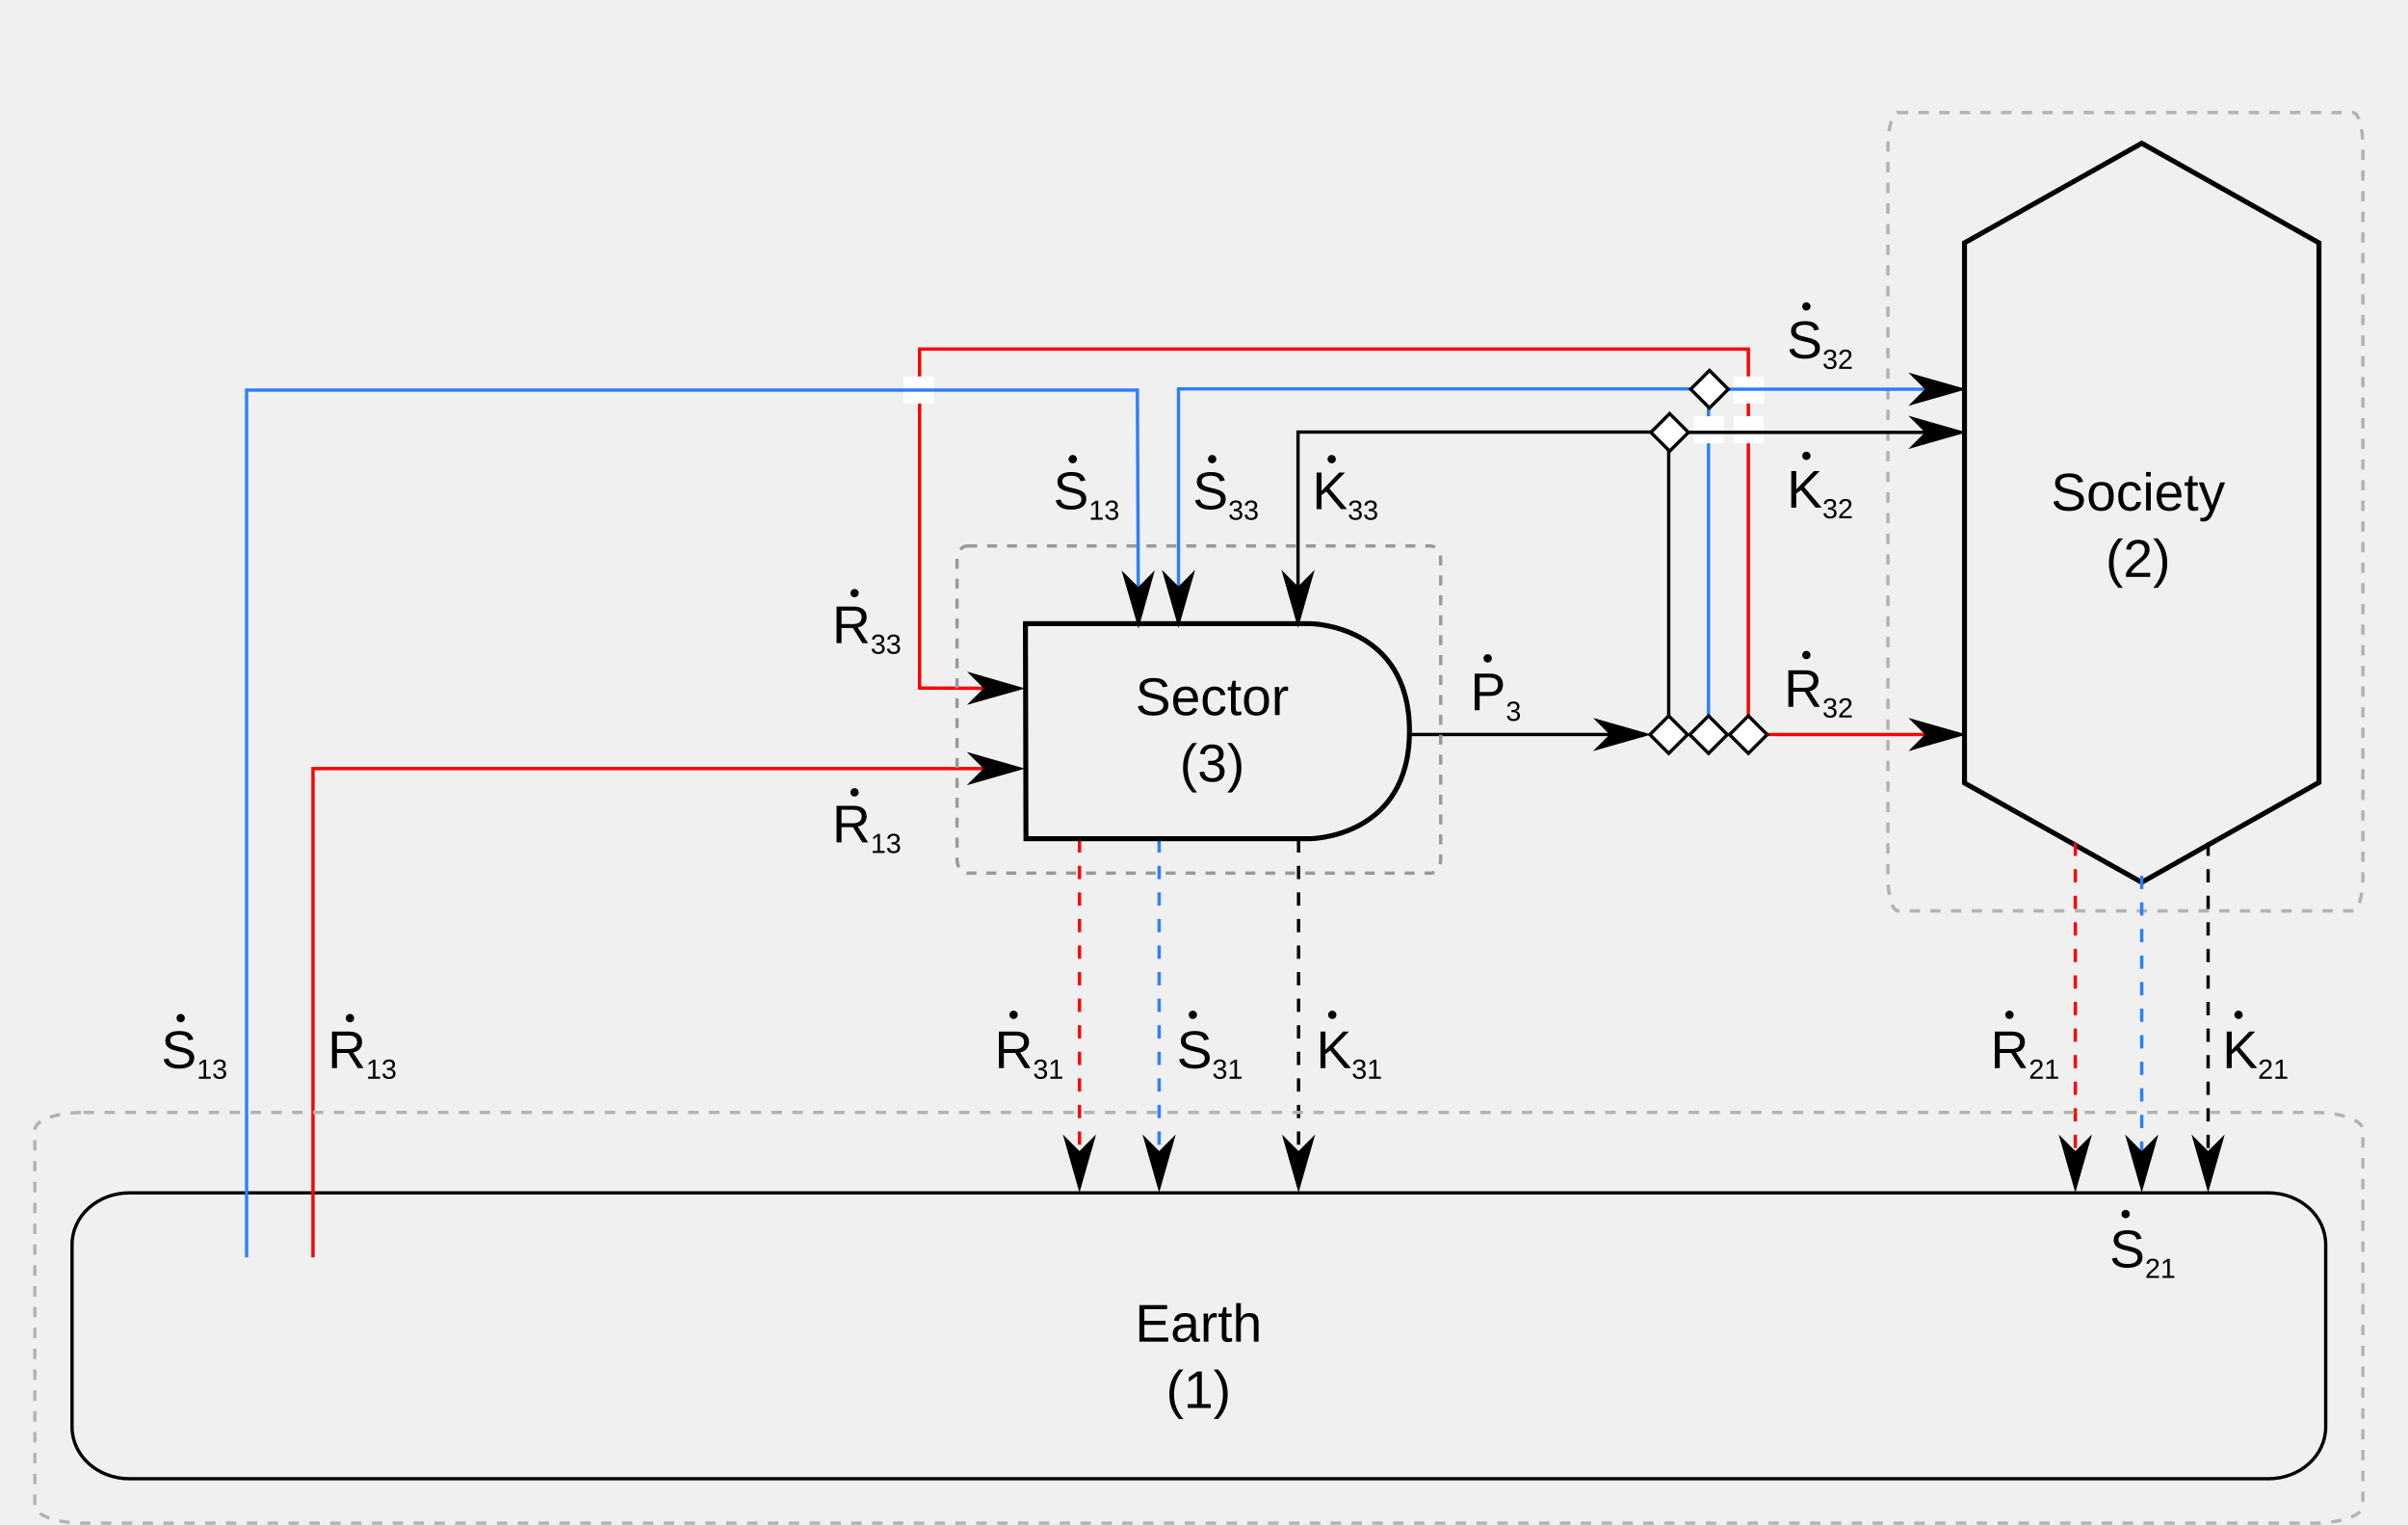
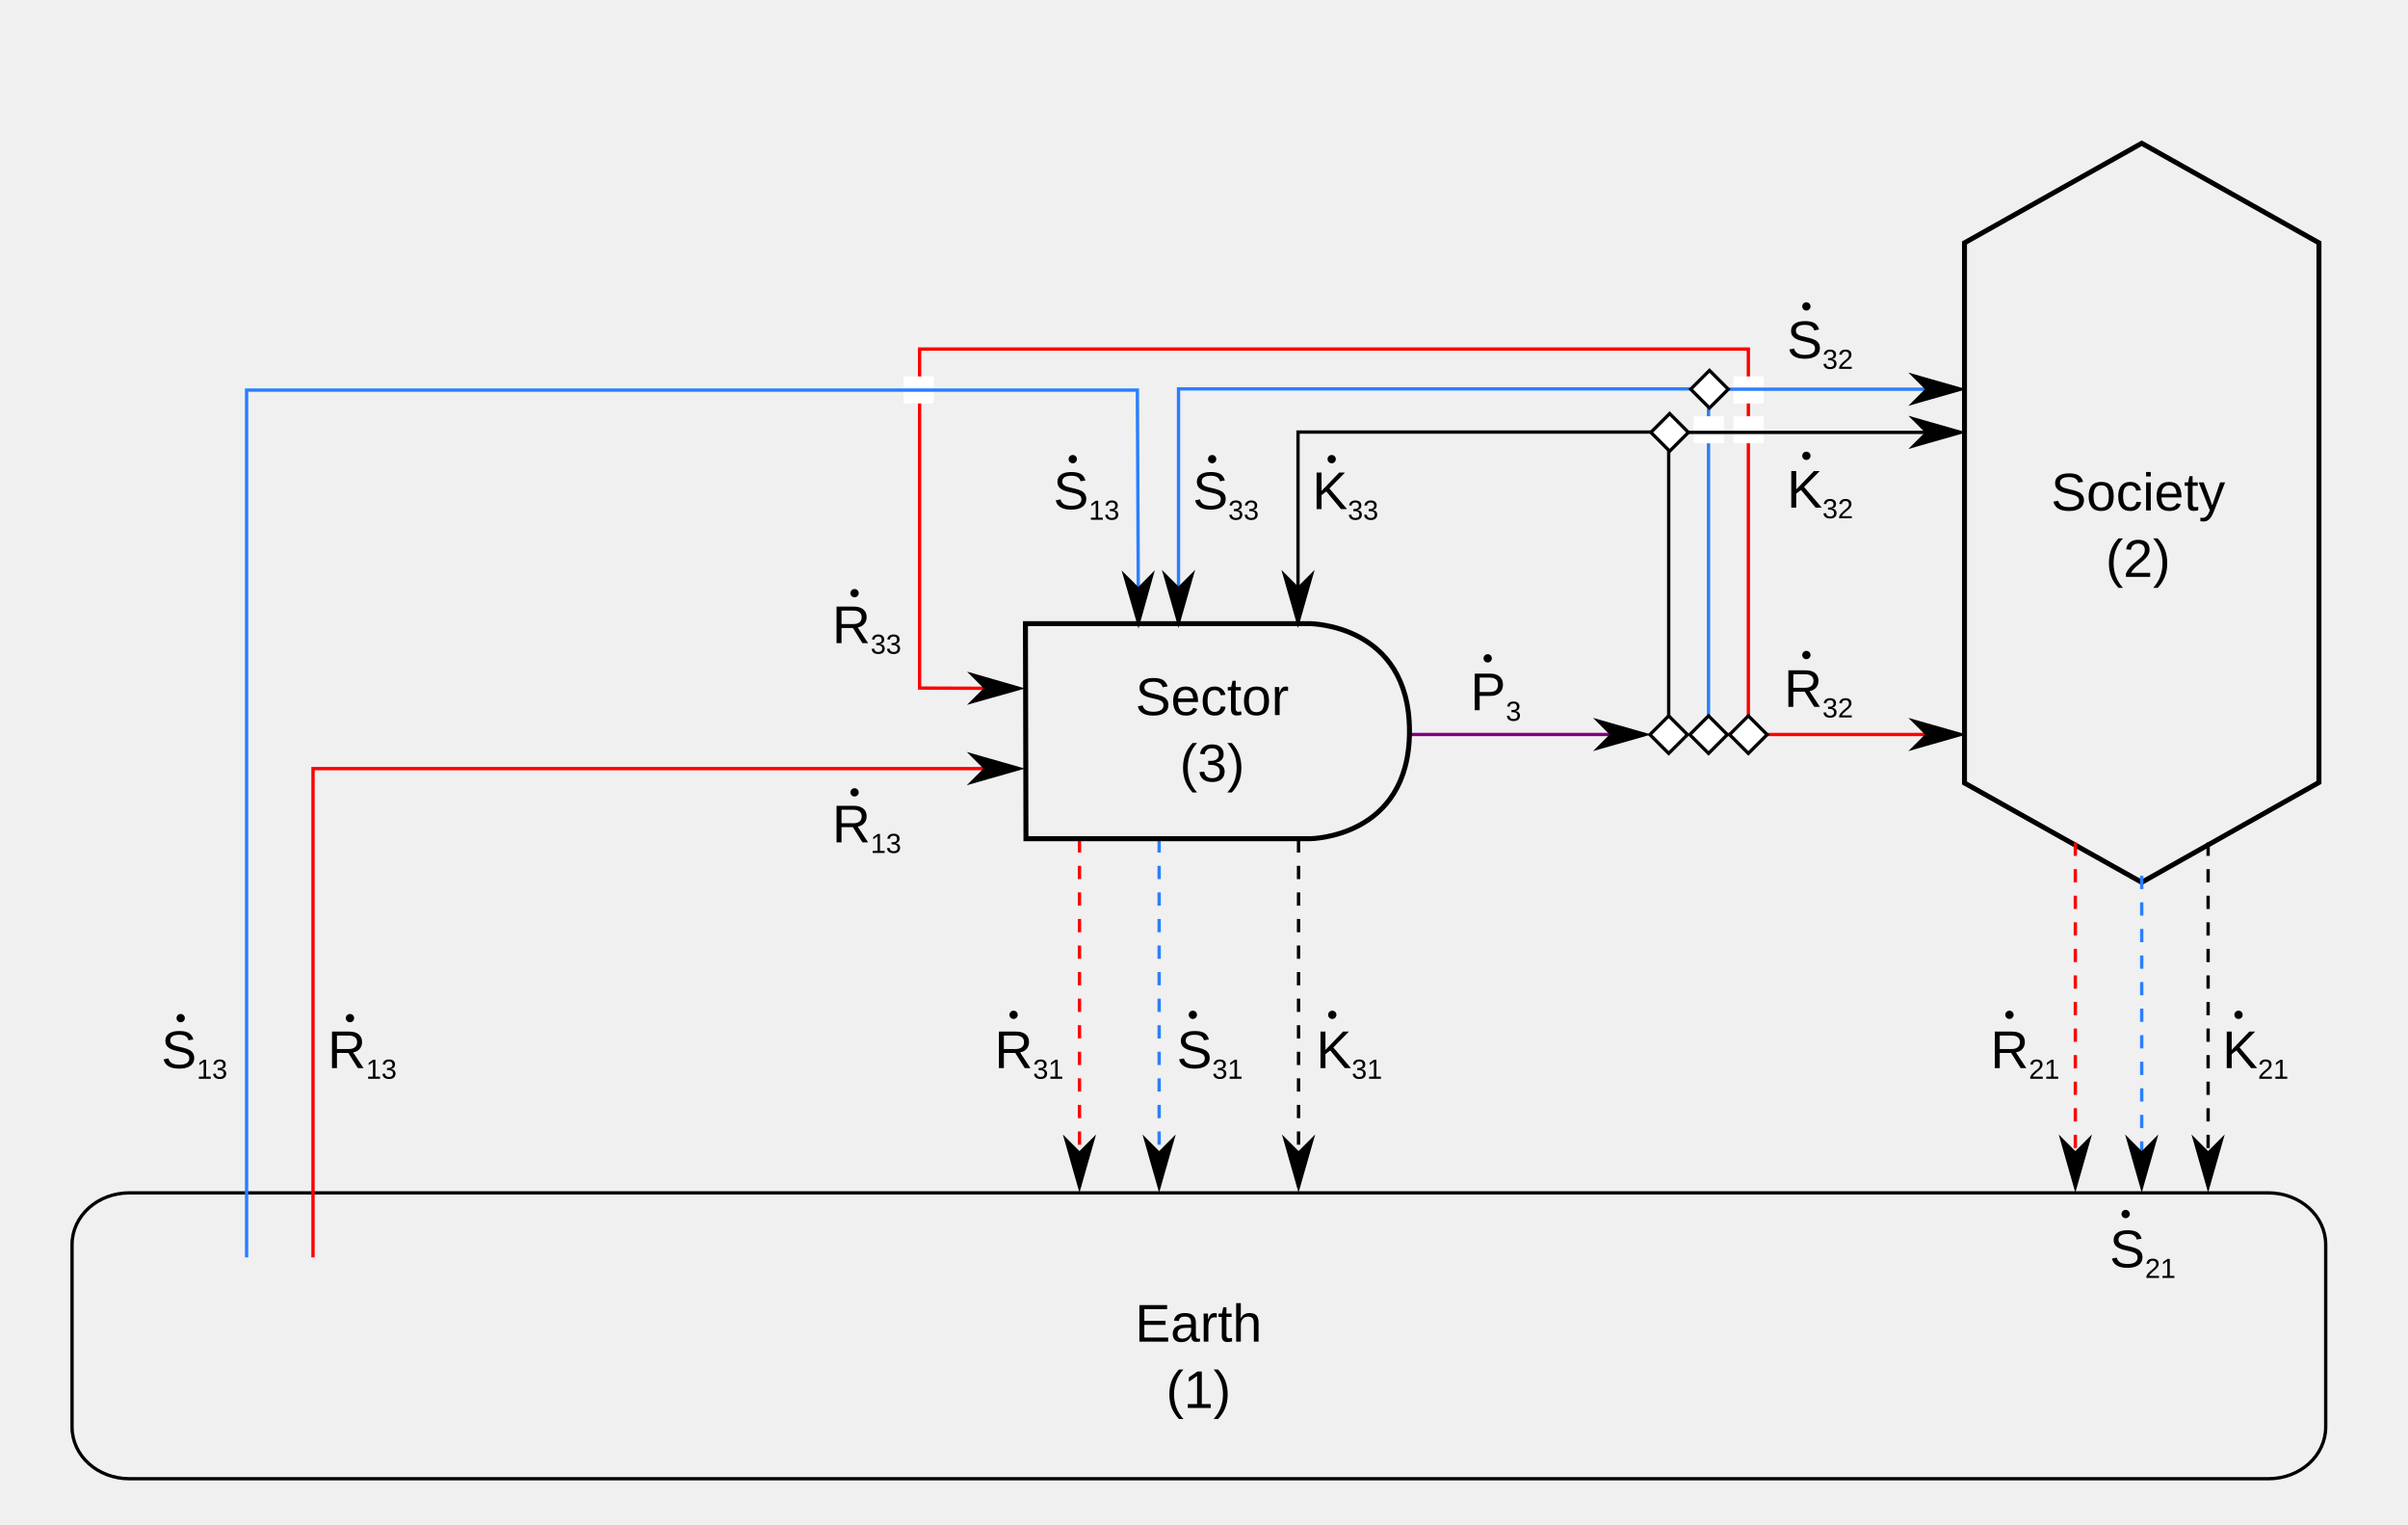
<svg xmlns="http://www.w3.org/2000/svg" id="svg2" version="1.1" width="1450.794" height="918.519" xml:space="preserve">
  <defs id="defs6" />
  <g id="g10" transform="matrix(1.25,0,0,-1.25,0,918.5194)">
    <g id="g12">
      <path d="m 814.359,380.855 130.594,0" style="fill:none;stroke:#ff0000;stroke-opacity:1;stroke-width:1.6;stroke-linecap:butt;stroke-linejoin:miter;stroke-miterlimit:4;stroke-dasharray:none" id="path14" />
      <g id="g16" transform="matrix(-1,0,0,-1,0,734.8156)">
        <path d="m -928.953,353.961 6.398,-6.399 -22.398,6.399 22.398,6.402 -6.398,-6.402 z" style="fill:#000000;fill-opacity:1;fill-rule:evenodd;stroke:#000000;stroke-opacity:1;stroke-width:1.6;stroke-linecap:butt;stroke-linejoin:miter;stroke-miterlimit:4;stroke-dasharray:none" id="path18" />
      </g>
      <path d="m 823.496,380.792 0,166.609 -255.461,0 0,-112.343" style="fill:none;stroke:#2a7fff;stroke-opacity:1;stroke-width:1.6;stroke-linecap:butt;stroke-linejoin:miter;stroke-miterlimit:4;stroke-dasharray:none" id="path20" />
      <g id="g22" transform="matrix(0,1,-1,0,0,734.8156)">
        <path d="m -354.023,-832.547 -9.051,9.051 9.051,9.051 9.05,-9.051 -9.05,-9.051 z" style="fill:#ffffff;fill-opacity:1;fill-rule:evenodd;stroke:#000000;stroke-opacity:1;stroke-width:1.6;stroke-linecap:butt;stroke-linejoin:miter;stroke-miterlimit:4;stroke-dasharray:none" id="path24" />
      </g>
      <g id="g26" transform="matrix(0,1,-1,0,0,734.8156)">
        <path d="m -283.758,-568.035 6.403,-6.399 -22.403,6.399 22.403,6.402 -6.403,-6.402 z" style="fill:#000000;fill-opacity:1;fill-rule:evenodd;stroke:#000000;stroke-opacity:1;stroke-width:1.6;stroke-linecap:butt;stroke-linejoin:miter;stroke-miterlimit:4;stroke-dasharray:none" id="path28" />
      </g>
      <path d="m 816.332,534.206 14.543,0 0,-13.012 -14.543,0 0,13.012 z" style="fill:#ffffff;fill-opacity:1;fill-rule:nonzero;stroke:none" id="path30" />
      <path d="m 842.695,380.792 0,185.809 -399.461,0 0,-163.371 48,-0.172" style="fill:none;stroke:#ff0000;stroke-opacity:1;stroke-width:1.6;stroke-linecap:butt;stroke-linejoin:miter;stroke-miterlimit:4;stroke-dasharray:none" id="path32" />
      <g id="g34" transform="matrix(0,1,-1,0,0,734.8156)">
        <path d="m -354.023,-851.746 -9.051,9.051 9.051,9.05 9.05,-9.05 -9.05,-9.051 z" style="fill:#ffffff;fill-opacity:1;fill-rule:evenodd;stroke:#000000;stroke-opacity:1;stroke-width:1.6;stroke-linecap:butt;stroke-linejoin:miter;stroke-miterlimit:4;stroke-dasharray:none" id="path36" />
      </g>
      <g id="g38" transform="matrix(-1,0.00358573,-0.00358573,-1,0,734.8156)">
        <path d="m -476.418,329.991 6.402,-6.399 -22.402,6.4 22.399,6.401 -6.399,-6.402 z" style="fill:#000000;fill-opacity:1;fill-rule:evenodd;stroke:#000000;stroke-opacity:1;stroke-width:1.6;stroke-linecap:butt;stroke-linejoin:miter;stroke-miterlimit:4;stroke-dasharray:none" id="path40" />
      </g>
      <path d="m 835.531,534.206 14.543,0 0,-13.012 -14.543,0 0,13.012 z" style="fill:#ffffff;fill-opacity:1;fill-rule:nonzero;stroke:none" id="path42" />
      <path d="m 835.531,553.409 14.543,0 0,-13.016 -14.543,0 0,13.016 z" style="fill:#ffffff;fill-opacity:1;fill-rule:nonzero;stroke:none" id="path44" />
      <path d="m 435.531,553.409 14.543,0 0,-13.016 -14.543,0 0,13.016 z" style="fill:#ffffff;fill-opacity:1;fill-rule:nonzero;stroke:none" id="path46" />
      <g id="g48" transform="matrix(0,-1,-1,0,0,734.8156)">
        <path d="m 599.797,-1120.969 87.883,0 c 13.816,0 24.937,12.317 24.937,27.617 l 0,1031.012 c 0,15.301 -11.121,27.617 -24.937,27.617 l -87.883,0 c -13.817,0 -24.938,-12.316 -24.938,-27.617 l 0,-1031.012 c 0,-15.3 11.121,-27.617 24.938,-27.617 z" style="fill:none;stroke:#000000;stroke-opacity:1;stroke-width:1.6;stroke-linecap:butt;stroke-linejoin:miter;stroke-miterlimit:4;stroke-dasharray:none" id="path50" />
      </g>
      <text transform="matrix(1,0,0,-1,547.0832,88.27775)" id="text52">
        <tspan style="fill:#000000;fill-opacity:1;fill-rule:nonzero;stroke:none;font-family:Arial;font-variant:normal;font-weight:normal;font-size:25.6;writing-mode:lr;-inkscape-font-specification:ArialMT" x="0 17.075 31.309 39.859 46.95" y="0" id="tspan54">Earth</tspan>
        <tspan style="fill:#000000;fill-opacity:1;fill-rule:nonzero;stroke:none;font-family:Arial;font-variant:normal;font-weight:normal;font-size:25.6;writing-mode:lr;-inkscape-font-specification:ArialMT" x="14.95 23.5 37.734" y="32" id="tspan56">(1)</tspan>
      </text>
      <path d="m 491.125,364.417 -340.262,0 0,-235.547" style="fill:none;stroke:#ff0000;stroke-opacity:1;stroke-width:1.6;stroke-linecap:butt;stroke-linejoin:miter;stroke-miterlimit:4;stroke-dasharray:none" id="path58" />
      <g id="g60" transform="matrix(-1,0,0,-1,0,734.8156)">
        <path d="m -475.125,370.398 6.398,-6.398 -22.398,6.398 22.398,6.403 -6.398,-6.403 z" style="fill:#000000;fill-opacity:1;fill-rule:evenodd;stroke:#000000;stroke-opacity:1;stroke-width:1.6;stroke-linecap:butt;stroke-linejoin:miter;stroke-miterlimit:4;stroke-dasharray:none" id="path62" />
      </g>
      <text transform="matrix(1,0,0,-1,157.9194,220.0785)" id="text64">
        <tspan style="fill:#000000;fill-opacity:1;fill-rule:nonzero;stroke:none;font-family:Arial;font-variant:normal;font-weight:normal;font-size:25.6;writing-mode:lr;-inkscape-font-specification:ArialMT" x="0" y="0" id="tspan66">R</tspan>
      </text>
      <text transform="matrix(1,0,0,-1,176.4194,214.9585)" id="text68">
        <tspan style="fill:#000000;fill-opacity:1;fill-rule:nonzero;stroke:none;font-family:Arial;font-variant:normal;font-weight:normal;font-size:13.312;writing-mode:lr;-inkscape-font-specification:ArialMT" x="0 7.402" y="0" id="tspan70">13</tspan>
      </text>
      <path d="m 170.688,244.167 c 0,-1.105 -0.895,-2 -2,-2 -1.102,0 -2,0.895 -2,2 0,1.106 0.898,2 2,2 1.105,0 2,-0.894 2,-2 z" style="fill:#000000;fill-opacity:1;fill-rule:nonzero;stroke:none" id="path72" />
      <text transform="matrix(1,0,0,-1,401.1193,328.8785)" id="text74">
        <tspan style="fill:#000000;fill-opacity:1;fill-rule:nonzero;stroke:none;font-family:Arial;font-variant:normal;font-weight:normal;font-size:25.6;writing-mode:lr;-inkscape-font-specification:ArialMT" x="0" y="0" id="tspan76">R</tspan>
      </text>
      <text transform="matrix(1,0,0,-1,419.6193,323.7585)" id="text78">
        <tspan style="fill:#000000;fill-opacity:1;fill-rule:nonzero;stroke:none;font-family:Arial;font-variant:normal;font-weight:normal;font-size:13.312;writing-mode:lr;-inkscape-font-specification:ArialMT" x="0 7.402" y="0" id="tspan80">13</tspan>
      </text>
      <path d="m 413.891,352.968 c 0,-1.106 -0.899,-2 -2,-2 -1.106,0 -2,0.894 -2,2 0,1.101 0.894,2 2,2 1.101,0 2,-0.899 2,-2 z" style="fill:#000000;fill-opacity:1;fill-rule:nonzero;stroke:none" id="path82" />
-       <path d="m 914.773,680.573 219.313,0 c 2.664,0 4.805,-7.277 4.805,-16.312 l 0,-352.098 c 0,-9.035 -2.141,-16.312 -4.805,-16.312 l -219.313,0 c -2.664,0 -4.804,7.277 -4.804,16.312 l 0,352.098 c 0,9.035 2.14,16.312 4.804,16.312 z" style="fill:none;stroke:#b3b3b3;stroke-opacity:1;stroke-width:1.658;stroke-linecap:butt;stroke-linejoin:miter;stroke-miterlimit:4;stroke-dasharray:4.974,4.974;stroke-dashoffset:0" id="path84" />
      <text transform="matrix(1,0,0,-1,988.5635,488.8175)" id="text86">
        <tspan style="fill:#000000;fill-opacity:1;fill-rule:nonzero;stroke:none;font-family:Arial;font-variant:normal;font-weight:normal;font-size:25.6;writing-mode:lr;-inkscape-font-specification:ArialMT" x="0 17.075 31.309 44.109 49.818 64.051 71.142" y="0" id="tspan88">Society</tspan>
        <tspan style="fill:#000000;fill-opacity:1;fill-rule:nonzero;stroke:none;font-family:Arial;font-variant:normal;font-weight:normal;font-size:25.6;writing-mode:lr;-inkscape-font-specification:ArialMT" x="26.325 34.875 49.109" y="32" id="tspan90">(2)</tspan>
      </text>
      <path d="m 946.871,357.484 0,260.296 85.422,48 85.418,-48 0,-260.046 -85.418,-48.125 -85.422,47.875 z" style="fill:none;stroke:#000000;stroke-opacity:1;stroke-width:2.4;stroke-linecap:butt;stroke-linejoin:miter;stroke-miterlimit:4;stroke-dasharray:none" id="path92" />
      <path d="m 1032.293,312.761 0,-149.793" style="fill:none;stroke:#2a7fff;stroke-opacity:1;stroke-width:1.6;stroke-linecap:butt;stroke-linejoin:miter;stroke-miterlimit:4;stroke-dasharray:6.4,6.4;stroke-dashoffset:0" id="path94" />
      <g id="g96" transform="matrix(0,1,-1,0,0,734.8156)">
        <path d="m -555.848,-1032.293 6.403,-6.398 -22.403,6.398 22.403,6.402 -6.403,-6.402 z" style="fill:#000000;fill-opacity:1;fill-rule:evenodd;stroke:#000000;stroke-opacity:1;stroke-width:1.6;stroke-linecap:butt;stroke-linejoin:miter;stroke-miterlimit:4;stroke-dasharray:none" id="path98" />
      </g>
      <text transform="matrix(1,0,0,-1,1016.776,124.0785)" id="text100">
        <tspan style="fill:#000000;fill-opacity:1;fill-rule:nonzero;stroke:none;font-family:Arial;font-variant:normal;font-weight:normal;font-size:25.6;writing-mode:lr;-inkscape-font-specification:ArialMT" x="0" y="0" id="tspan102">S</tspan>
      </text>
      <text transform="matrix(1,0,0,-1,1033.876,118.9585)" id="text104">
        <tspan style="fill:#000000;fill-opacity:1;fill-rule:nonzero;stroke:none;font-family:Arial;font-variant:normal;font-weight:normal;font-size:13.312;writing-mode:lr;-inkscape-font-specification:ArialMT" x="0 7.402" y="0" id="tspan106">21</tspan>
      </text>
      <path d="m 1026.543,149.765 c 0,-1.102 -0.895,-2 -2,-2 -1.102,0 -2,0.898 -2,2 0,1.105 0.898,2 2,2 1.105,0 2,-0.895 2,-2 z" style="fill:#000000;fill-opacity:1;fill-rule:nonzero;stroke:none" id="path108" />
      <path d="m 558.691,330.362 0,-167.394" style="fill:none;stroke:#2a7fff;stroke-opacity:1;stroke-width:1.6;stroke-linecap:butt;stroke-linejoin:miter;stroke-miterlimit:4;stroke-dasharray:6.4,6.4;stroke-dashoffset:0" id="path110" />
      <g id="g112" transform="matrix(0,1,-1,0,0,734.8156)">
        <path d="m -555.848,-558.691 6.403,-6.399 -22.403,6.399 22.403,6.398 -6.403,-6.398 z" style="fill:#000000;fill-opacity:1;fill-rule:evenodd;stroke:#000000;stroke-opacity:1;stroke-width:1.6;stroke-linecap:butt;stroke-linejoin:miter;stroke-miterlimit:4;stroke-dasharray:none" id="path114" />
      </g>
      <text transform="matrix(1,0,0,-1,567.1757,220.0785)" id="text116">
        <tspan style="fill:#000000;fill-opacity:1;fill-rule:nonzero;stroke:none;font-family:Arial;font-variant:normal;font-weight:normal;font-size:25.6;writing-mode:lr;-inkscape-font-specification:ArialMT" x="0" y="0" id="tspan118">S</tspan>
      </text>
      <text transform="matrix(1,0,0,-1,584.2757,214.9585)" id="text120">
        <tspan style="fill:#000000;fill-opacity:1;fill-rule:nonzero;stroke:none;font-family:Arial;font-variant:normal;font-weight:normal;font-size:13.312;writing-mode:lr;-inkscape-font-specification:ArialMT" x="0 7.402" y="0" id="tspan122">31</tspan>
      </text>
      <path d="m 576.945,245.765 c 0,-1.102 -0.894,-2 -2,-2 -1.105,0 -2,0.898 -2,2 0,1.105 0.895,2 2,2 1.106,0 2,-0.895 2,-2 z" style="fill:#000000;fill-opacity:1;fill-rule:nonzero;stroke:none" id="path124" />
      <path d="m 520.293,330.362 0,-167.394" style="fill:none;stroke:#ff0000;stroke-opacity:1;stroke-width:1.6;stroke-linecap:butt;stroke-linejoin:miter;stroke-miterlimit:4;stroke-dasharray:6.4,6.4;stroke-dashoffset:0" id="path126" />
      <g id="g128" transform="matrix(0,1,-1,0,0,734.8156)">
        <path d="m -555.848,-520.293 6.403,-6.398 -22.403,6.398 22.403,6.402 -6.403,-6.402 z" style="fill:#000000;fill-opacity:1;fill-rule:evenodd;stroke:#000000;stroke-opacity:1;stroke-width:1.6;stroke-linecap:butt;stroke-linejoin:miter;stroke-miterlimit:4;stroke-dasharray:none" id="path130" />
      </g>
      <text transform="matrix(1,0,0,-1,479.3757,220.0785)" id="text132">
        <tspan style="fill:#000000;fill-opacity:1;fill-rule:nonzero;stroke:none;font-family:Arial;font-variant:normal;font-weight:normal;font-size:25.6;writing-mode:lr;-inkscape-font-specification:ArialMT" x="0" y="0" id="tspan134">R</tspan>
      </text>
      <text transform="matrix(1,0,0,-1,497.8757,214.9585)" id="text136">
        <tspan style="fill:#000000;fill-opacity:1;fill-rule:nonzero;stroke:none;font-family:Arial;font-variant:normal;font-weight:normal;font-size:13.312;writing-mode:lr;-inkscape-font-specification:ArialMT" x="0 7.402" y="0" id="tspan138">31</tspan>
      </text>
      <path d="m 490.543,245.765 c 0,-1.102 -0.895,-2 -2,-2 -1.102,0 -2,0.898 -2,2 0,1.105 0.898,2 2,2 1.105,0 2,-0.895 2,-2 z" style="fill:#000000;fill-opacity:1;fill-rule:nonzero;stroke:none" id="path140" />
      <path d="m 625.891,330.362 0,-167.394" style="fill:none;stroke:#000000;stroke-opacity:1;stroke-width:1.6;stroke-linecap:butt;stroke-linejoin:miter;stroke-miterlimit:4;stroke-dasharray:6.4,6.4;stroke-dashoffset:0" id="path142" />
      <g id="g144" transform="matrix(0,1,-1,0,0,734.8156)">
        <path d="m -555.848,-625.891 6.403,-6.402 -22.403,6.402 22.403,6.399 -6.403,-6.399 z" style="fill:#000000;fill-opacity:1;fill-rule:evenodd;stroke:#000000;stroke-opacity:1;stroke-width:1.6;stroke-linecap:butt;stroke-linejoin:miter;stroke-miterlimit:4;stroke-dasharray:none" id="path146" />
      </g>
      <text transform="matrix(1,0,0,-1,634.3757,220.0785)" id="text148">
        <tspan style="fill:#000000;fill-opacity:1;fill-rule:nonzero;stroke:none;font-family:Arial;font-variant:normal;font-weight:normal;font-size:25.6;writing-mode:lr;-inkscape-font-specification:ArialMT" x="0" y="0" id="tspan150">K</tspan>
      </text>
      <text transform="matrix(1,0,0,-1,651.4757,214.9585)" id="text152">
        <tspan style="fill:#000000;fill-opacity:1;fill-rule:nonzero;stroke:none;font-family:Arial;font-variant:normal;font-weight:normal;font-size:13.312;writing-mode:lr;-inkscape-font-specification:ArialMT" x="0 7.402" y="0" id="tspan154">31</tspan>
      </text>
      <path d="m 644.145,245.765 c 0,-1.102 -0.895,-2 -2,-2 -1.106,0 -2,0.898 -2,2 0,1.105 0.894,2 2,2 1.105,0 2,-0.895 2,-2 z" style="fill:#000000;fill-opacity:1;fill-rule:nonzero;stroke:none" id="path156" />
      <path d="m 1000.293,328.761 0,-165.793" style="fill:none;stroke:#ff0000;stroke-opacity:1;stroke-width:1.6;stroke-linecap:butt;stroke-linejoin:miter;stroke-miterlimit:4;stroke-dasharray:6.4,6.4;stroke-dashoffset:0" id="path158" />
      <g id="g160" transform="matrix(0,1,-1,0,0,734.8156)">
        <path d="m -555.848,-1000.293 6.403,-6.398 -22.403,6.398 22.403,6.402 -6.403,-6.402 z" style="fill:#000000;fill-opacity:1;fill-rule:evenodd;stroke:#000000;stroke-opacity:1;stroke-width:1.6;stroke-linecap:butt;stroke-linejoin:miter;stroke-miterlimit:4;stroke-dasharray:none" id="path162" />
      </g>
      <text transform="matrix(1,0,0,-1,959.3757,220.0785)" id="text164">
        <tspan style="fill:#000000;fill-opacity:1;fill-rule:nonzero;stroke:none;font-family:Arial;font-variant:normal;font-weight:normal;font-size:25.6;writing-mode:lr;-inkscape-font-specification:ArialMT" x="0" y="0" id="tspan166">R</tspan>
      </text>
      <text transform="matrix(1,0,0,-1,977.8757,214.9585)" id="text168">
        <tspan style="fill:#000000;fill-opacity:1;fill-rule:nonzero;stroke:none;font-family:Arial;font-variant:normal;font-weight:normal;font-size:13.312;writing-mode:lr;-inkscape-font-specification:ArialMT" x="0 7.402" y="0" id="tspan170">21</tspan>
      </text>
      <path d="m 970.543,245.765 c 0,-1.102 -0.895,-2 -2,-2 -1.102,0 -2,0.898 -2,2 0,1.105 0.898,2 2,2 1.105,0 2,-0.895 2,-2 z" style="fill:#000000;fill-opacity:1;fill-rule:nonzero;stroke:none" id="path172" />
      <path d="m 1064.293,328.761 0,-165.793" style="fill:none;stroke:#000000;stroke-opacity:1;stroke-width:1.6;stroke-linecap:butt;stroke-linejoin:miter;stroke-miterlimit:4;stroke-dasharray:6.4,6.4;stroke-dashoffset:0" id="path174" />
      <g id="g176" transform="matrix(0,1,-1,0,0,734.8156)">
        <path d="m -555.848,-1064.293 6.403,-6.398 -22.403,6.398 22.403,6.402 -6.403,-6.402 z" style="fill:#000000;fill-opacity:1;fill-rule:evenodd;stroke:#000000;stroke-opacity:1;stroke-width:1.6;stroke-linecap:butt;stroke-linejoin:miter;stroke-miterlimit:4;stroke-dasharray:none" id="path178" />
      </g>
      <text transform="matrix(1,0,0,-1,1071.176,220.0785)" id="text180">
        <tspan style="fill:#000000;fill-opacity:1;fill-rule:nonzero;stroke:none;font-family:Arial;font-variant:normal;font-weight:normal;font-size:25.6;writing-mode:lr;-inkscape-font-specification:ArialMT" x="0" y="0" id="tspan182">K</tspan>
      </text>
      <text transform="matrix(1,0,0,-1,1088.276,214.9585)" id="text184">
        <tspan style="fill:#000000;fill-opacity:1;fill-rule:nonzero;stroke:none;font-family:Arial;font-variant:normal;font-weight:normal;font-size:13.312;writing-mode:lr;-inkscape-font-specification:ArialMT" x="0 7.402" y="0" id="tspan186">21</tspan>
      </text>
      <path d="m 1080.945,245.765 c 0,-1.102 -0.894,-2 -2,-2 -1.105,0 -2,0.898 -2,2 0,1.105 0.895,2 2,2 1.106,0 2,-0.895 2,-2 z" style="fill:#000000;fill-opacity:1;fill-rule:nonzero;stroke:none" id="path188" />
-       <path d="m 40.344,198.722 1075,0 c 13.047,0 23.547,-3.742 23.547,-8.391 l 0,-181.14 c 0,-4.649 -10.5,-8.391 -23.547,-8.391 l -1075,0 C 27.301,0.8 16.801,4.542 16.801,9.191 l 0,181.14 c 0,4.649 10.5,8.391 23.543,8.391 z" style="fill:none;stroke:#b3b3b3;stroke-opacity:1;stroke-width:1.6;stroke-linecap:butt;stroke-linejoin:miter;stroke-miterlimit:4;stroke-dasharray:5.023,5.023;stroke-dashoffset:0" id="path190" />
-       <path d="m 678.359,380.855 114.594,0" style="fill:none;stroke:#000000;stroke-opacity:1;stroke-width:1.6;stroke-linecap:butt;stroke-linejoin:miter;stroke-miterlimit:4;stroke-dasharray:none" id="path192" />
+       <path d="m 678.359,380.855 114.594,0" style="fill:none;stroke:#800080;stroke-opacity:1;stroke-width:1.6;stroke-linecap:butt;stroke-linejoin:miter;stroke-miterlimit:4;stroke-dasharray:none" id="path192" />
      <g id="g194" transform="matrix(-1,0,0,-1,0,734.8156)">
        <path d="m -776.953,353.961 6.398,-6.399 -22.398,6.399 22.398,6.402 -6.398,-6.402 z" style="fill:#000000;fill-opacity:1;fill-rule:evenodd;stroke:#000000;stroke-opacity:1;stroke-width:1.6;stroke-linecap:butt;stroke-linejoin:miter;stroke-miterlimit:4;stroke-dasharray:none" id="path196" />
      </g>
      <path d="m 494.25,434.273 137.102,0 c 0,0 48,-0.211 48,-51.821 0,-51.609 -48,-51.816 -48,-51.816 l -136.848,0 -0.254,103.637 z" style="fill:none;stroke:#000000;stroke-opacity:1;stroke-width:2.4;stroke-linecap:butt;stroke-linejoin:miter;stroke-miterlimit:4;stroke-dasharray:none" id="path198" />
-       <path d="m 466.176,471.718 223.34,0 c 2.711,0 4.89,-2.981 4.89,-6.684 l 0,-144.308 c 0,-3.703 -2.179,-6.688 -4.89,-6.688 l -223.34,0 c -2.711,0 -4.891,2.985 -4.891,6.688 l 0,144.308 c 0,3.703 2.18,6.684 4.891,6.684 z" style="fill:none;stroke:#999999;stroke-opacity:1;stroke-width:1.6;stroke-linecap:butt;stroke-linejoin:miter;stroke-miterlimit:4;stroke-dasharray:4.8,4.8;stroke-dashoffset:0" id="path200" />
      <text transform="matrix(1,0,0,-1,547.2752,390.2045)" id="text202">
        <tspan style="fill:#000000;fill-opacity:1;fill-rule:nonzero;stroke:none;font-family:Arial;font-variant:normal;font-weight:normal;font-size:25.6;writing-mode:lr;-inkscape-font-specification:ArialMT" x="0 17.075 31.309 44.109 51.2 65.434" y="0" id="tspan204">Sector</tspan>
        <tspan style="fill:#000000;fill-opacity:1;fill-rule:nonzero;stroke:none;font-family:Arial;font-variant:normal;font-weight:normal;font-size:25.6;writing-mode:lr;-inkscape-font-specification:ArialMT" x="21.35 29.9 44.134" y="32" id="tspan206">(3)</tspan>
      </text>
      <path d="m 804.297,380.792 0,145.809 -178.664,0 0,-91.543" style="fill:none;stroke:#000000;stroke-opacity:1;stroke-width:1.6;stroke-linecap:butt;stroke-linejoin:miter;stroke-miterlimit:4;stroke-dasharray:none" id="path208" />
      <g id="g210" transform="matrix(0,1,-1,0,0,734.8156)">
        <path d="m -354.023,-813.348 -9.051,9.051 9.051,9.051 9.05,-9.051 -9.05,-9.051 z" style="fill:#ffffff;fill-opacity:1;fill-rule:evenodd;stroke:#000000;stroke-opacity:1;stroke-width:1.6;stroke-linecap:butt;stroke-linejoin:miter;stroke-miterlimit:4;stroke-dasharray:none" id="path212" />
      </g>
      <g id="g214" transform="matrix(0,1,-1,0,0,734.8156)">
        <path d="m -283.758,-625.633 6.403,-6.402 -22.403,6.402 22.403,6.399 -6.403,-6.399 z" style="fill:#000000;fill-opacity:1;fill-rule:evenodd;stroke:#000000;stroke-opacity:1;stroke-width:1.6;stroke-linecap:butt;stroke-linejoin:miter;stroke-miterlimit:4;stroke-dasharray:none" id="path216" />
      </g>
      <text transform="matrix(1,0,0,-1,708.699,392.581)" id="text218">
        <tspan style="fill:#000000;fill-opacity:1;fill-rule:nonzero;stroke:none;font-family:Arial;font-variant:normal;font-weight:normal;font-size:25.6;writing-mode:lr;-inkscape-font-specification:ArialMT" x="0" y="0" id="tspan220">P</tspan>
      </text>
      <text transform="matrix(1,0,0,-1,725.799,387.461)" id="text222">
        <tspan style="fill:#000000;fill-opacity:1;fill-rule:nonzero;stroke:none;font-family:Arial;font-variant:normal;font-weight:normal;font-size:13.312;writing-mode:lr;-inkscape-font-specification:ArialMT" x="0" y="0" id="tspan224">3</tspan>
      </text>
      <text transform="matrix(1,0,0,-1,574.8888,489.4655)" id="text226">
        <tspan style="fill:#000000;fill-opacity:1;fill-rule:nonzero;stroke:none;font-family:Arial;font-variant:normal;font-weight:normal;font-size:25.6;writing-mode:lr;-inkscape-font-specification:ArialMT" x="0" y="0" id="tspan228">S</tspan>
      </text>
      <text transform="matrix(1,0,0,-1,591.9888,484.3455)" id="text230">
        <tspan style="fill:#000000;fill-opacity:1;fill-rule:nonzero;stroke:none;font-family:Arial;font-variant:normal;font-weight:normal;font-size:13.312;writing-mode:lr;-inkscape-font-specification:ArialMT" x="0 7.402" y="0" id="tspan232">33</tspan>
      </text>
      <path d="m 586.258,513.554 c 0,-1.106 -0.895,-2 -2,-2 -1.106,0 -2,0.894 -2,2 0,1.105 0.894,2 2,2 1.105,0 2,-0.895 2,-2 z" style="fill:#000000;fill-opacity:1;fill-rule:nonzero;stroke:none" id="path234" />
      <path d="m 719.059,417.554 c 0,-1.106 -0.895,-2 -2,-2 -1.106,0 -2,0.894 -2,2 0,1.105 0.894,2 2,2 1.105,0 2,-0.895 2,-2 z" style="fill:#000000;fill-opacity:1;fill-rule:nonzero;stroke:none" id="path236" />
      <text transform="matrix(1,0,0,-1,861.2889,562.181)" id="text238">
        <tspan style="fill:#000000;fill-opacity:1;fill-rule:nonzero;stroke:none;font-family:Arial;font-variant:normal;font-weight:normal;font-size:25.6;writing-mode:lr;-inkscape-font-specification:ArialMT" x="0" y="0" id="tspan240">S</tspan>
      </text>
      <text transform="matrix(1,0,0,-1,878.3889,557.061)" id="text242">
        <tspan style="fill:#000000;fill-opacity:1;fill-rule:nonzero;stroke:none;font-family:Arial;font-variant:normal;font-weight:normal;font-size:13.312;writing-mode:lr;-inkscape-font-specification:ArialMT" x="0 7.402" y="0" id="tspan244">32</tspan>
      </text>
      <path d="m 872.656,587.151 c 0,-1.101 -0.894,-2 -2,-2 -1.101,0 -2,0.899 -2,2 0,1.106 0.899,2 2,2 1.106,0 2,-0.894 2,-2 z" style="fill:#000000;fill-opacity:1;fill-rule:nonzero;stroke:none" id="path246" />
      <text transform="matrix(1,0,0,-1,632.4888,489.4655)" id="text248">
        <tspan style="fill:#000000;fill-opacity:1;fill-rule:nonzero;stroke:none;font-family:Arial;font-variant:normal;font-weight:normal;font-size:25.6;writing-mode:lr;-inkscape-font-specification:ArialMT" x="0" y="0" id="tspan250">K</tspan>
      </text>
      <text transform="matrix(1,0,0,-1,649.5888,484.3455)" id="text252">
        <tspan style="fill:#000000;fill-opacity:1;fill-rule:nonzero;stroke:none;font-family:Arial;font-variant:normal;font-weight:normal;font-size:13.312;writing-mode:lr;-inkscape-font-specification:ArialMT" x="0 7.402" y="0" id="tspan254">33</tspan>
      </text>
      <path d="m 643.859,513.554 c 0,-1.106 -0.898,-2 -2,-2 -1.105,0 -2,0.894 -2,2 0,1.105 0.895,2 2,2 1.102,0 2,-0.895 2,-2 z" style="fill:#000000;fill-opacity:1;fill-rule:nonzero;stroke:none" id="path256" />
      <path d="m 804.758,526.452 140.195,0" style="fill:none;stroke:#000000;stroke-opacity:1;stroke-width:1.6;stroke-linecap:butt;stroke-linejoin:miter;stroke-miterlimit:4;stroke-dasharray:none" id="path258" />
      <g id="g260" transform="translate(0,734.8156)">
        <path d="m 804.758,-217.414 -9.051,9.051 9.051,9.051 9.051,-9.051 -9.051,-9.051 z" style="fill:#ffffff;fill-opacity:1;fill-rule:evenodd;stroke:#000000;stroke-opacity:1;stroke-width:1.6;stroke-linecap:butt;stroke-linejoin:miter;stroke-miterlimit:4;stroke-dasharray:none" id="path262" />
      </g>
      <g id="g264" transform="matrix(-1,0,0,-1,0,734.8156)">
        <path d="m -928.953,208.363 6.398,-6.402 -22.398,6.402 22.398,6.399 -6.398,-6.399 z" style="fill:#000000;fill-opacity:1;fill-rule:evenodd;stroke:#000000;stroke-opacity:1;stroke-width:1.6;stroke-linecap:butt;stroke-linejoin:miter;stroke-miterlimit:4;stroke-dasharray:none" id="path266" />
      </g>
      <path d="m 823.961,547.253 120.992,0" style="fill:none;stroke:#2a7fff;stroke-opacity:1;stroke-width:1.6;stroke-linecap:butt;stroke-linejoin:miter;stroke-miterlimit:4;stroke-dasharray:none" id="path268" />
      <g id="g270" transform="translate(0,734.8156)">
        <path d="m 823.961,-196.613 -9.055,9.051 9.055,9.05 9.051,-9.05 -9.051,-9.051 z" style="fill:#ffffff;fill-opacity:1;fill-rule:evenodd;stroke:#000000;stroke-opacity:1;stroke-width:1.6;stroke-linecap:butt;stroke-linejoin:miter;stroke-miterlimit:4;stroke-dasharray:none" id="path272" />
      </g>
      <g id="g274" transform="matrix(-1,0,0,-1,0,734.8156)">
        <path d="m -928.953,187.562 6.398,-6.398 -22.398,6.398 22.398,6.399 -6.398,-6.399 z" style="fill:#000000;fill-opacity:1;fill-rule:evenodd;stroke:#000000;stroke-opacity:1;stroke-width:1.6;stroke-linecap:butt;stroke-linejoin:miter;stroke-miterlimit:4;stroke-dasharray:none" id="path276" />
      </g>
      <path d="m 548.727,434.816 -0.532,112 -429.332,0 0,-417.946" style="fill:none;stroke:#2a7fff;stroke-opacity:1;stroke-width:1.6;stroke-linecap:butt;stroke-linejoin:miter;stroke-miterlimit:4;stroke-dasharray:none" id="path278" />
      <g id="g280" transform="matrix(-0.00474268,1,-1,-0.00474268,0,734.8156)">
        <path d="m -286.596,-547.293 6.4,-6.398 -22.4,6.4 22.402,6.397 -6.402,-6.399 z" style="fill:#000000;fill-opacity:1;fill-rule:evenodd;stroke:#000000;stroke-opacity:1;stroke-width:1.6;stroke-linecap:butt;stroke-linejoin:miter;stroke-miterlimit:4;stroke-dasharray:none" id="path282" />
      </g>
      <text transform="matrix(1,0,0,-1,861.2889,490.181)" id="text284">
        <tspan style="fill:#000000;fill-opacity:1;fill-rule:nonzero;stroke:none;font-family:Arial;font-variant:normal;font-weight:normal;font-size:25.6;writing-mode:lr;-inkscape-font-specification:ArialMT" x="0" y="0" id="tspan286">K</tspan>
      </text>
      <text transform="matrix(1,0,0,-1,878.3889,485.061)" id="text288">
        <tspan style="fill:#000000;fill-opacity:1;fill-rule:nonzero;stroke:none;font-family:Arial;font-variant:normal;font-weight:normal;font-size:13.312;writing-mode:lr;-inkscape-font-specification:ArialMT" x="0 7.402" y="0" id="tspan290">32</tspan>
      </text>
      <path d="m 872.656,515.151 c 0,-1.101 -0.894,-2 -2,-2 -1.101,0 -2,0.899 -2,2 0,1.106 0.899,2 2,2 1.106,0 2,-0.894 2,-2 z" style="fill:#000000;fill-opacity:1;fill-rule:nonzero;stroke:none" id="path292" />
      <text transform="matrix(1,0,0,-1,859.8889,394.181)" id="text294">
        <tspan style="fill:#000000;fill-opacity:1;fill-rule:nonzero;stroke:none;font-family:Arial;font-variant:normal;font-weight:normal;font-size:25.6;writing-mode:lr;-inkscape-font-specification:ArialMT" x="0" y="0" id="tspan296">R</tspan>
      </text>
      <text transform="matrix(1,0,0,-1,878.3889,389.061)" id="text298">
        <tspan style="fill:#000000;fill-opacity:1;fill-rule:nonzero;stroke:none;font-family:Arial;font-variant:normal;font-weight:normal;font-size:13.312;writing-mode:lr;-inkscape-font-specification:ArialMT" x="0 7.402" y="0" id="tspan300">32</tspan>
      </text>
      <path d="m 872.656,419.151 c 0,-1.101 -0.894,-2 -2,-2 -1.101,0 -2,0.899 -2,2 0,1.106 0.899,2 2,2 1.106,0 2,-0.894 2,-2 z" style="fill:#000000;fill-opacity:1;fill-rule:nonzero;stroke:none" id="path302" />
      <text transform="matrix(1,0,0,-1,507.6888,489.4655)" id="text304">
        <tspan style="fill:#000000;fill-opacity:1;fill-rule:nonzero;stroke:none;font-family:Arial;font-variant:normal;font-weight:normal;font-size:25.6;writing-mode:lr;-inkscape-font-specification:ArialMT" x="0" y="0" id="tspan306">S</tspan>
      </text>
      <text transform="matrix(1,0,0,-1,524.7888,484.3455)" id="text308">
        <tspan style="fill:#000000;fill-opacity:1;fill-rule:nonzero;stroke:none;font-family:Arial;font-variant:normal;font-weight:normal;font-size:13.312;writing-mode:lr;-inkscape-font-specification:ArialMT" x="0 7.402" y="0" id="tspan310">13</tspan>
      </text>
      <path d="m 519.059,513.554 c 0,-1.106 -0.895,-2 -2,-2 -1.106,0 -2,0.894 -2,2 0,1.105 0.894,2 2,2 1.105,0 2,-0.895 2,-2 z" style="fill:#000000;fill-opacity:1;fill-rule:nonzero;stroke:none" id="path312" />
      <text transform="matrix(1,0,0,-1,401.1193,424.8785)" id="text314">
        <tspan style="fill:#000000;fill-opacity:1;fill-rule:nonzero;stroke:none;font-family:Arial;font-variant:normal;font-weight:normal;font-size:25.6;writing-mode:lr;-inkscape-font-specification:ArialMT" x="0" y="0" id="tspan316">R</tspan>
      </text>
      <text transform="matrix(1,0,0,-1,419.6193,419.7585)" id="text318">
        <tspan style="fill:#000000;fill-opacity:1;fill-rule:nonzero;stroke:none;font-family:Arial;font-variant:normal;font-weight:normal;font-size:13.312;writing-mode:lr;-inkscape-font-specification:ArialMT" x="0 7.402" y="0" id="tspan320">33</tspan>
      </text>
      <path d="m 413.891,448.968 c 0,-1.106 -0.899,-2 -2,-2 -1.106,0 -2,0.894 -2,2 0,1.101 0.894,2 2,2 1.101,0 2,-0.899 2,-2 z" style="fill:#000000;fill-opacity:1;fill-rule:nonzero;stroke:none" id="path322" />
      <text transform="matrix(1,0,0,-1,77.71941,220.0785)" id="text324">
        <tspan style="fill:#000000;fill-opacity:1;fill-rule:nonzero;stroke:none;font-family:Arial;font-variant:normal;font-weight:normal;font-size:25.6;writing-mode:lr;-inkscape-font-specification:ArialMT" x="0" y="0" id="tspan326">S</tspan>
      </text>
      <text transform="matrix(1,0,0,-1,94.81942,214.9585)" id="text328">
        <tspan style="fill:#000000;fill-opacity:1;fill-rule:nonzero;stroke:none;font-family:Arial;font-variant:normal;font-weight:normal;font-size:13.312;writing-mode:lr;-inkscape-font-specification:ArialMT" x="0 7.402" y="0" id="tspan330">13</tspan>
      </text>
      <path d="m 89.09,244.167 c 0,-1.105 -0.899,-2 -2,-2 -1.106,0 -2,0.895 -2,2 0,1.106 0.894,2 2,2 1.101,0 2,-0.894 2,-2 z" style="fill:#000000;fill-opacity:1;fill-rule:nonzero;stroke:none" id="path332" />
    </g>
  </g>
</svg>
